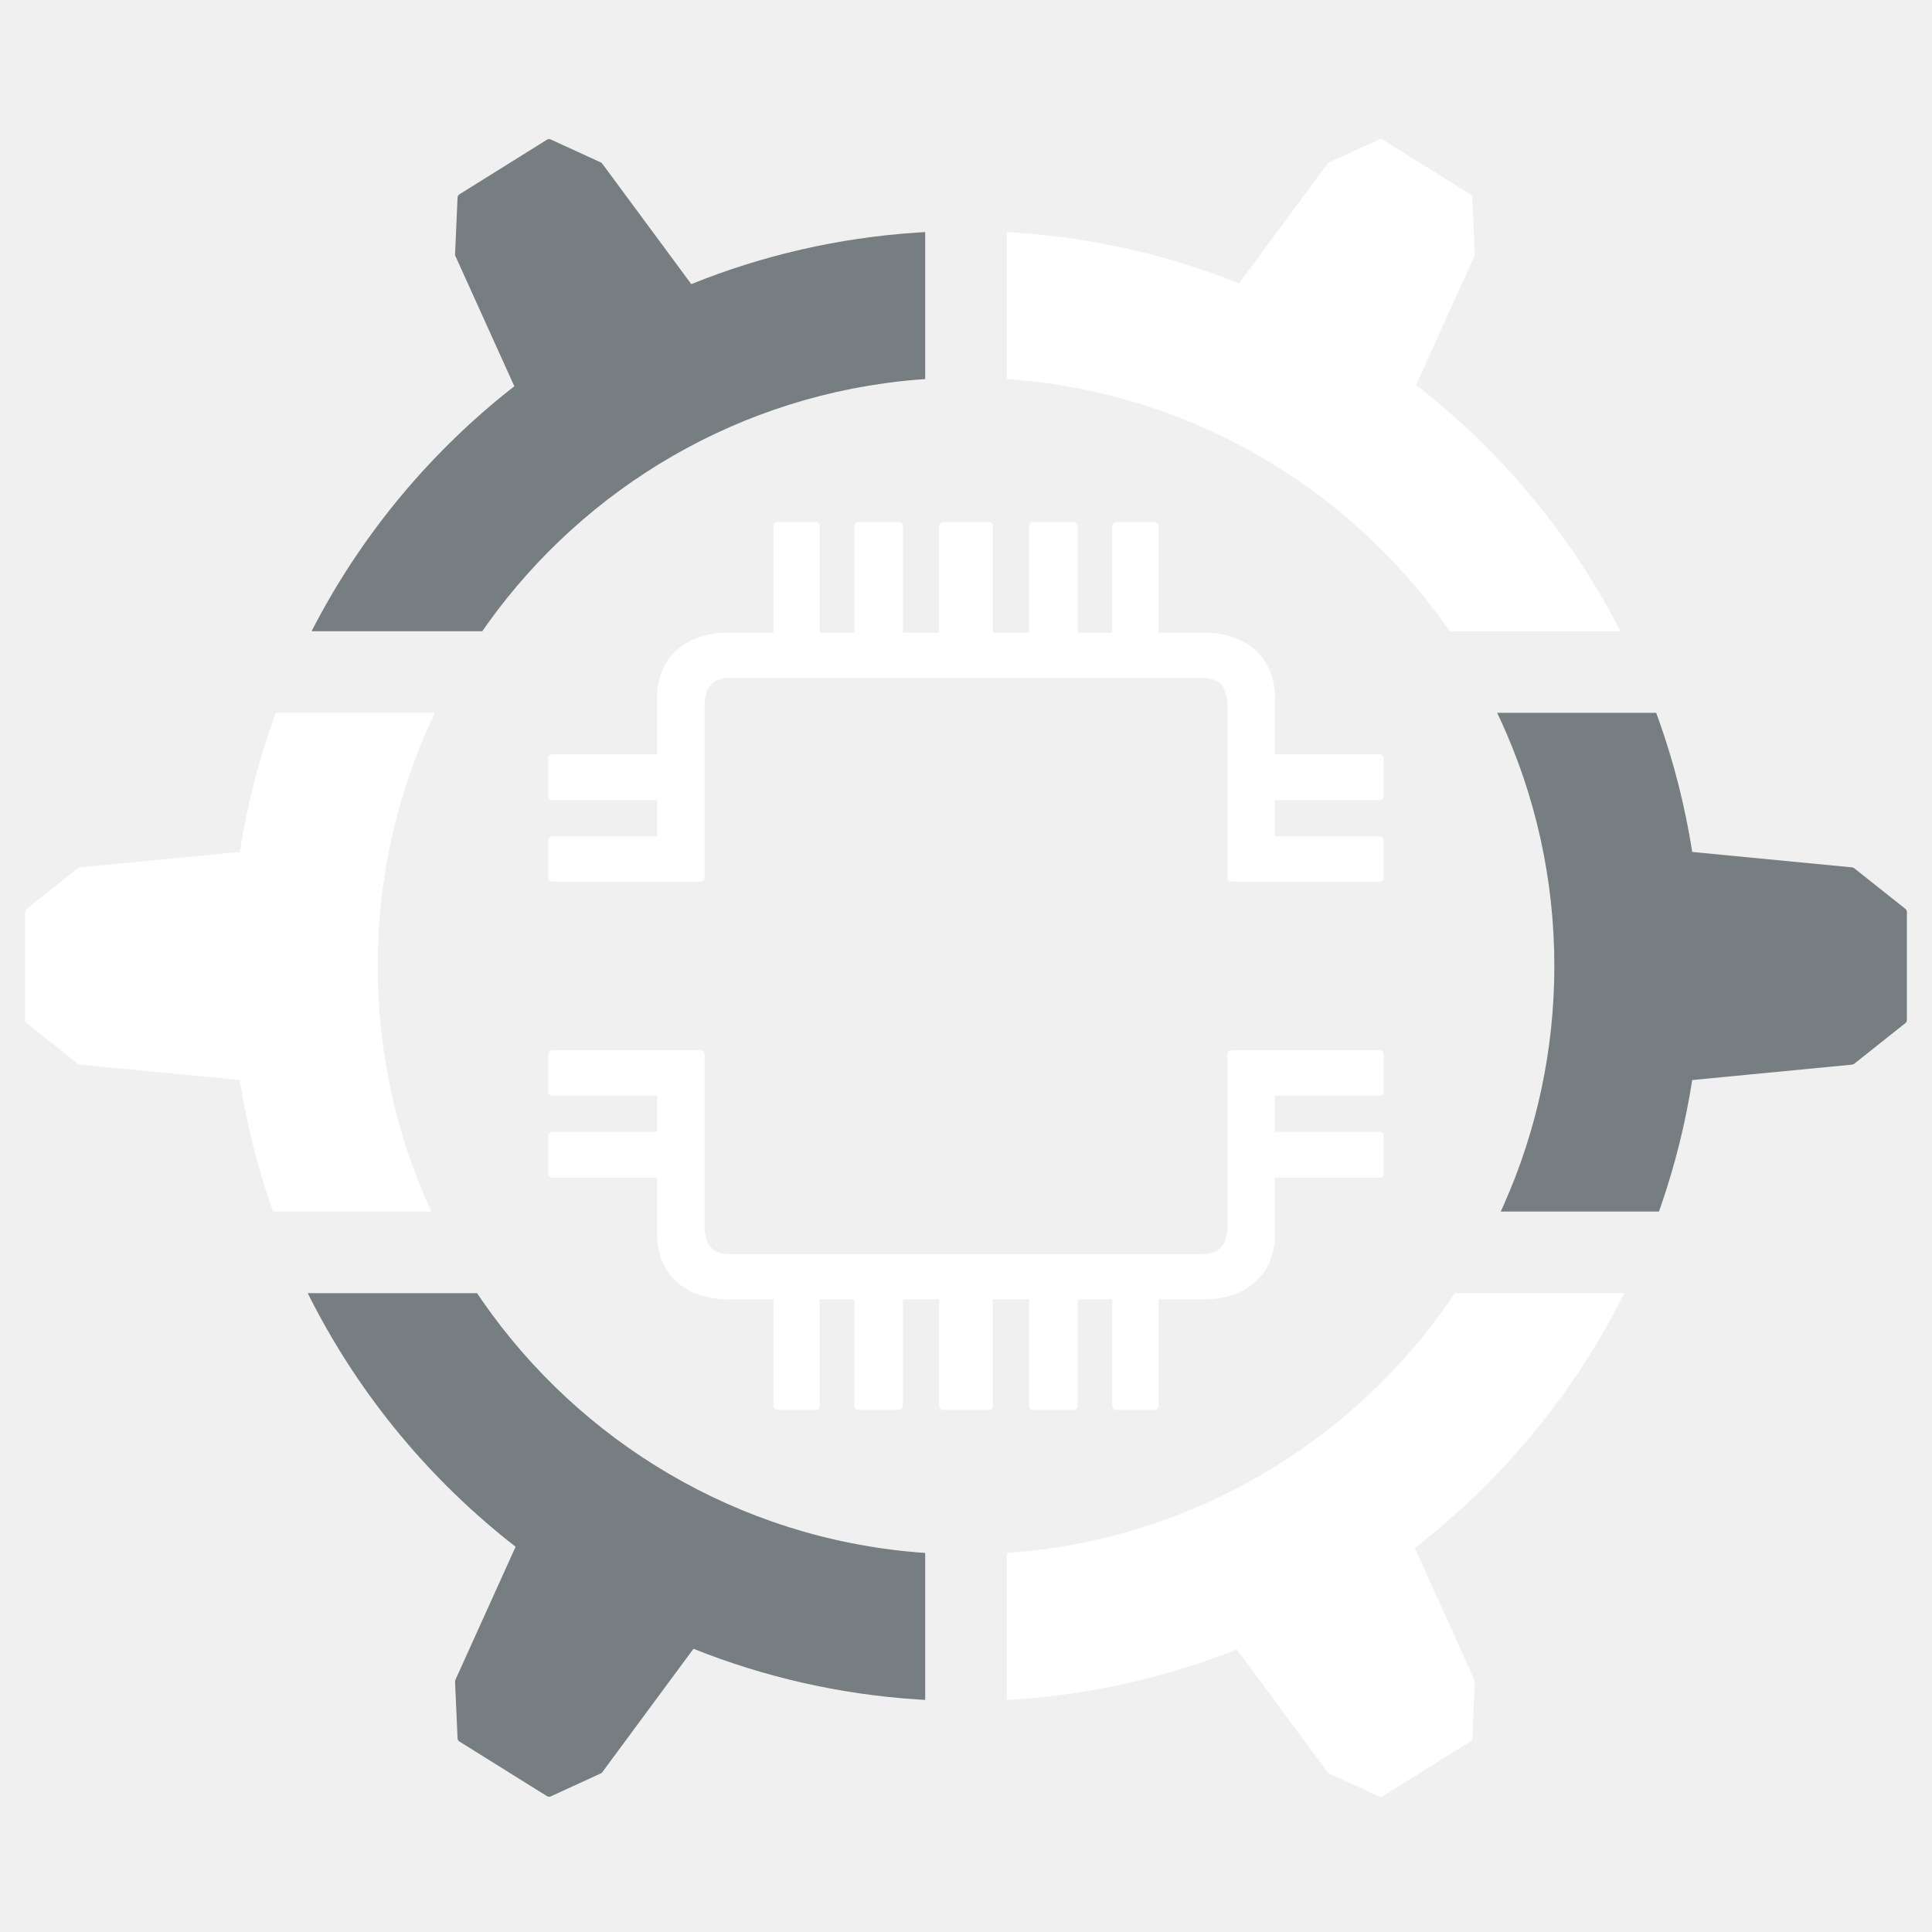
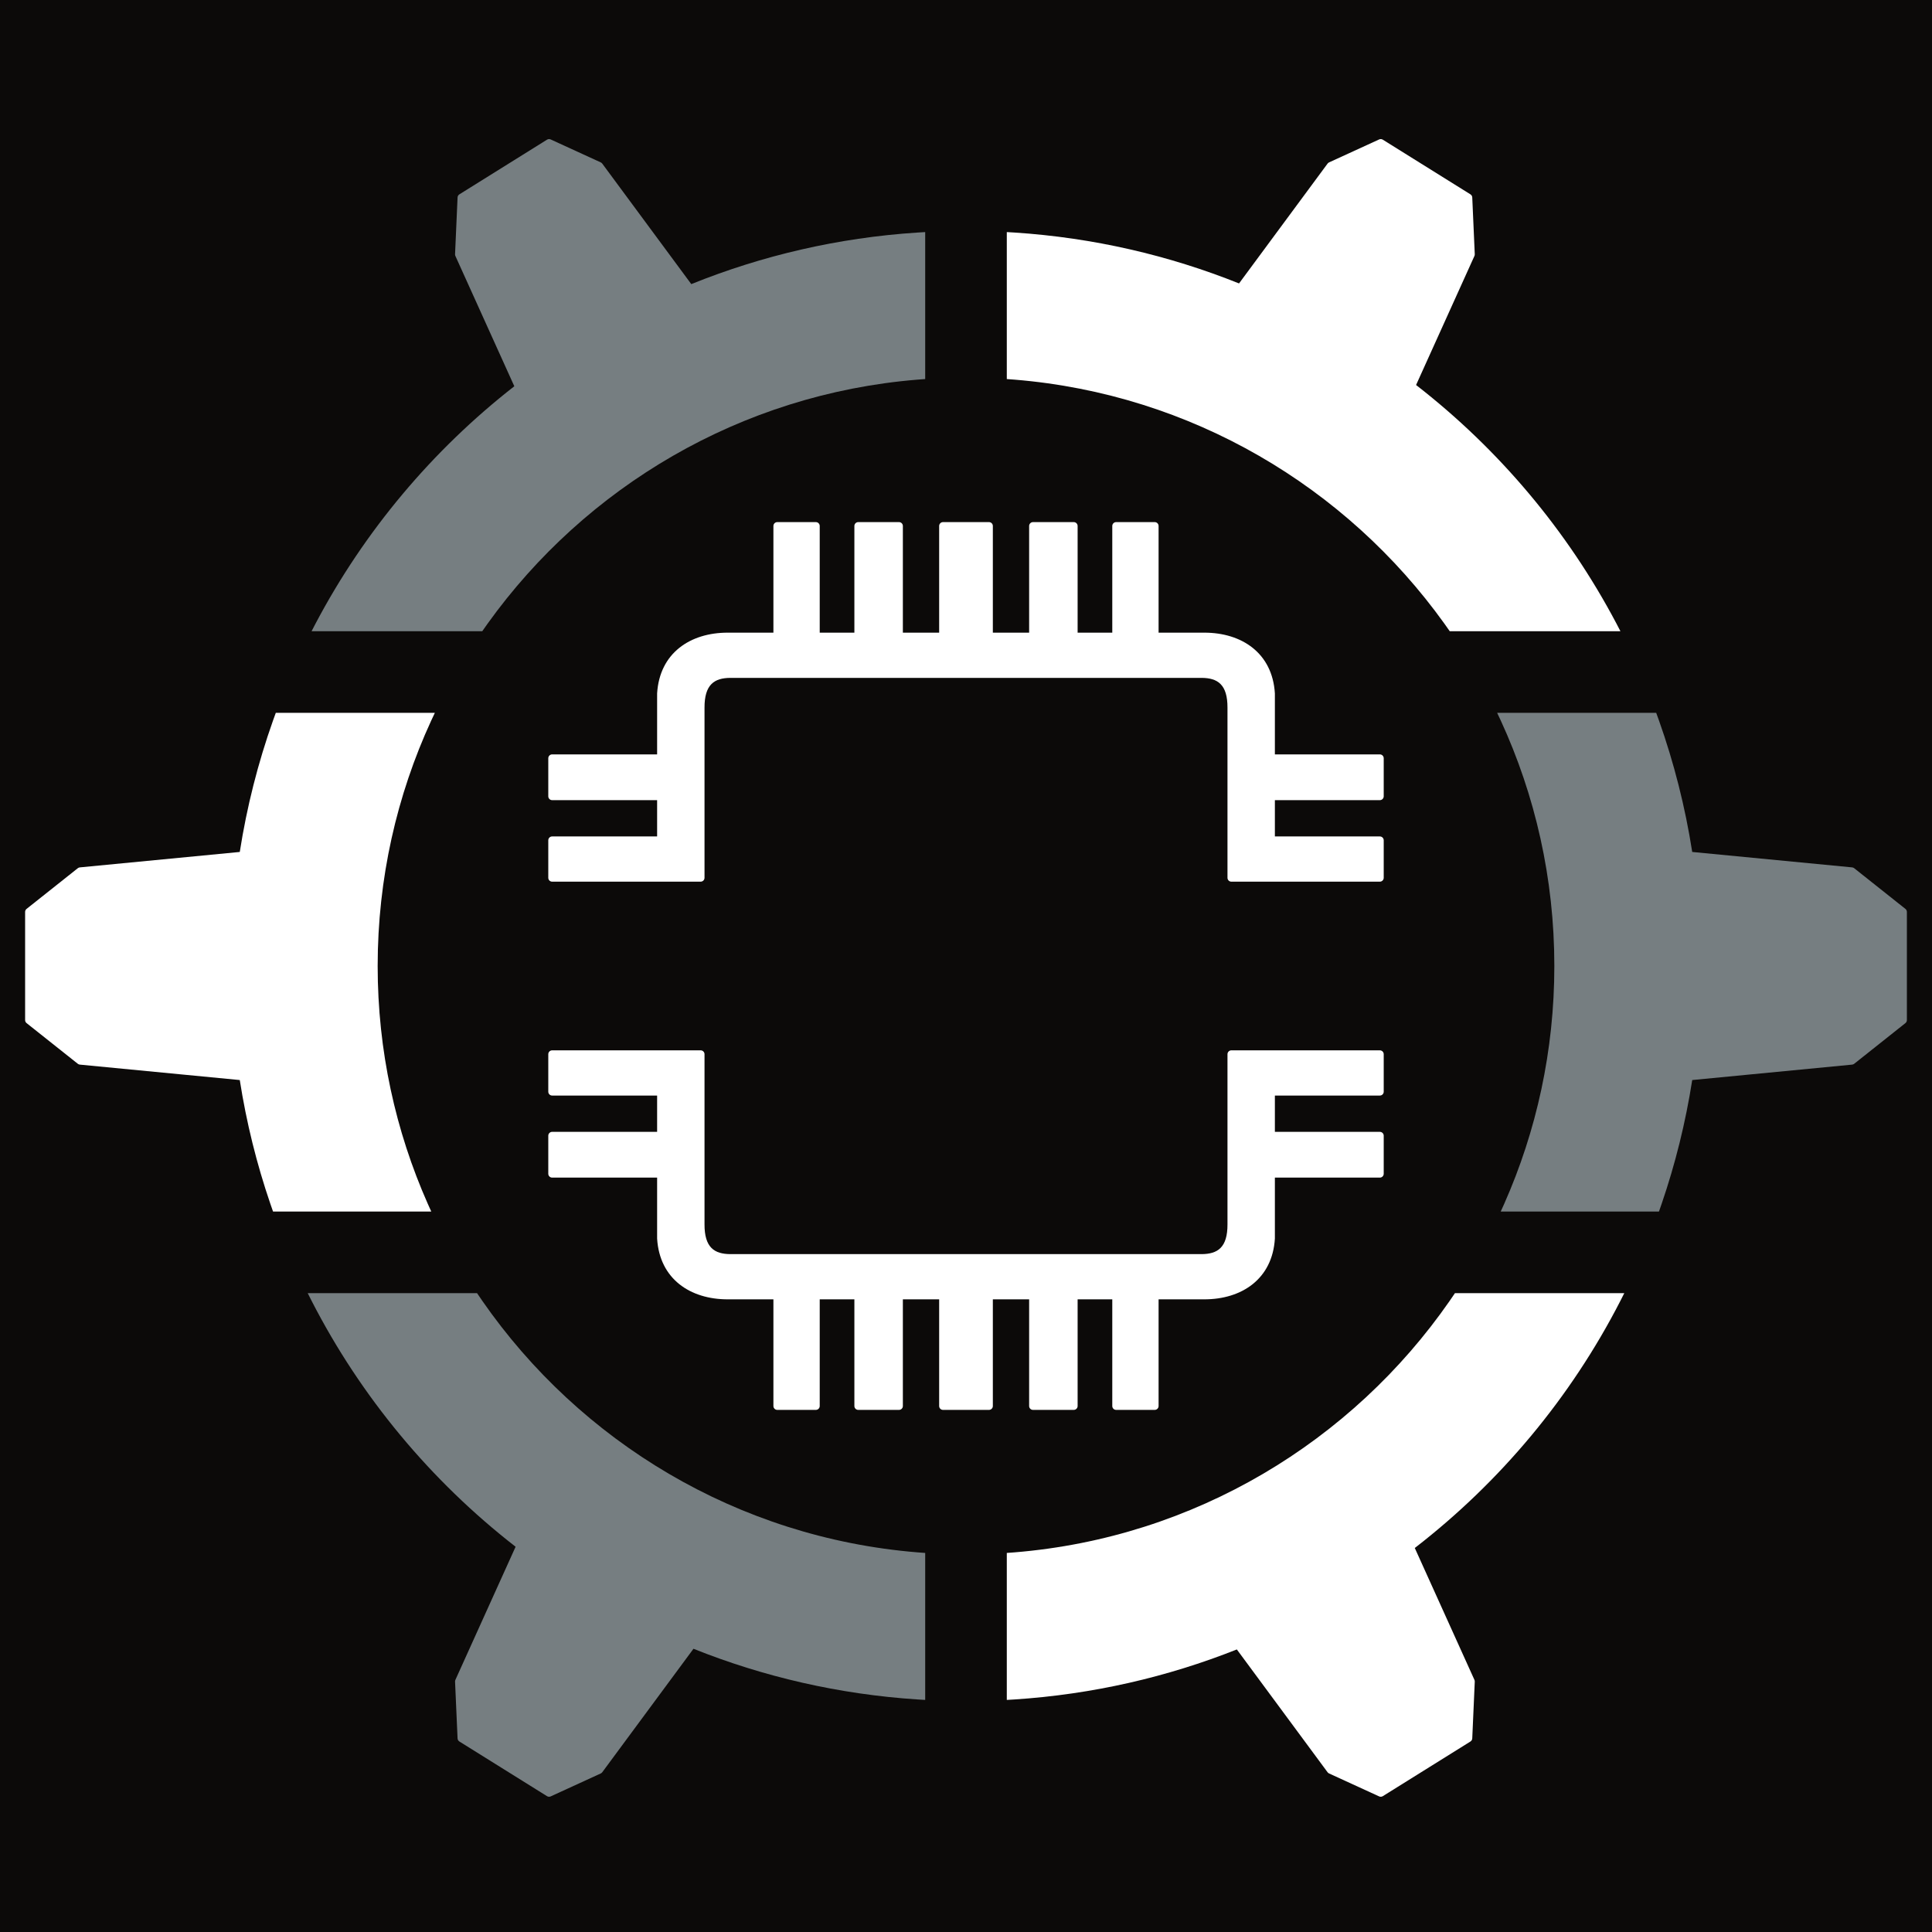
<svg xmlns="http://www.w3.org/2000/svg" width="100%" height="100%" viewBox="0 0 500 500" version="1.1" xml:space="preserve" style="fill-rule:evenodd;clip-rule:evenodd;stroke-linejoin:round;stroke-miterlimit:2;">
+   <rect width="500" height="500" fill="#0c0a09" />
  <path d="M6.5,263.996L6.5,236.004C6.5,235.699 6.639,235.411 6.878,235.221L20.14,224.69C20.291,224.57 20.474,224.496 20.666,224.478L62.054,220.485C63.883,208.764 66.785,197.395 70.654,186.483C70.891,185.815 71.132,185.148 71.376,184.483L112.538,184.483C112.221,185.147 111.908,185.814 111.6,186.483C102.702,205.82 97.739,227.335 97.739,250C97.739,271.9 102.373,292.726 110.712,311.551C111.009,312.22 111.31,312.887 111.616,313.551L70.666,313.551C70.43,312.886 70.198,312.219 69.969,311.551C66.441,301.241 63.774,290.534 62.054,279.515L20.666,275.522C20.474,275.504 20.291,275.43 20.14,275.31L6.878,264.779C6.639,264.589 6.5,264.301 6.5,263.996Z" style="fill:white;" />
  <g transform="matrix(-1,0,0,1,500,0)">
    <path d="M111.6,186.483C111.908,185.814 112.221,185.147 112.538,184.483L71.376,184.483C71.132,185.148 70.891,185.815 70.654,186.483C66.785,197.395 63.883,208.764 62.054,220.485L20.666,224.478C20.474,224.496 20.291,224.57 20.14,224.69L6.878,235.221C6.639,235.411 6.5,235.699 6.5,236.004L6.5,263.996C6.5,264.301 6.639,264.589 6.878,264.779L20.14,275.31C20.291,275.43 20.474,275.504 20.666,275.522L62.054,279.515C63.774,290.534 66.441,301.241 69.969,311.551C70.198,312.219 70.43,312.886 70.666,313.551L111.616,313.551C111.31,312.887 111.009,312.22 110.712,311.551C102.373,292.726 97.739,271.9 97.739,250C97.739,227.335 102.702,205.82 111.6,186.483Z" style="fill:rgb(118,126,129);" />
  </g>
  <path d="M124.805,163.365L80.631,163.365C80.974,162.696 81.322,162.029 81.672,161.365C94.315,137.425 111.916,116.5 133.104,99.963L117.856,66.247C117.792,66.104 117.762,65.947 117.768,65.79L118.417,51.101C118.431,50.772 118.607,50.471 118.886,50.297L141.568,36.148C141.853,35.97 142.209,35.947 142.514,36.087L155.475,42.027C155.629,42.098 155.762,42.206 155.863,42.342L178.903,73.527C197.183,66.147 216.868,61.526 237.441,60.183C238.107,60.139 238.773,60.099 239.441,60.063L239.441,98.101C238.773,98.146 238.106,98.197 237.441,98.251C191.648,101.997 151.564,126.044 126.216,161.365C125.741,162.028 125.27,162.694 124.805,163.365Z" style="fill:rgb(118,126,129);" />
  <path d="M141.895,272.826C141.895,272.274 142.343,271.826 142.895,271.826L181.328,271.826C181.88,271.826 182.328,272.274 182.328,272.826L182.328,316.852L182.328,316.855C182.318,319.818 182.935,321.775 184.131,322.975C185.298,324.144 186.98,324.546 188.967,324.565L250,324.565L311.033,324.565C313.02,324.546 314.702,324.144 315.869,322.975C317.065,321.775 317.682,319.818 317.672,316.855L317.672,316.852L317.672,272.826C317.672,272.274 318.12,271.826 318.672,271.826L357.105,271.826C357.657,271.826 358.105,272.274 358.105,272.826L358.105,282.53C358.105,283.082 357.657,283.53 357.105,283.53L329.938,283.53L329.938,292.921L357.105,292.921C357.657,292.921 358.105,293.369 358.105,293.921L358.105,303.766C358.105,304.318 357.657,304.766 357.105,304.766L329.938,304.766L329.938,320.495L329.937,320.556C329.302,330.989 321.378,336.279 311.644,336.269L299.842,336.269L299.842,363.88C299.842,364.432 299.394,364.88 298.842,364.88L288.857,364.88C288.305,364.88 287.857,364.432 287.857,363.88L287.857,336.269L278.887,336.269L278.887,363.88C278.887,364.432 278.439,364.88 277.887,364.88L267.339,364.88C266.788,364.88 266.339,364.432 266.339,363.88L266.339,336.269L256.948,336.269L256.948,363.88C256.948,364.432 256.5,364.88 255.948,364.88L244.052,364.88C243.5,364.88 243.052,364.432 243.052,363.88L243.052,336.269L233.661,336.269L233.661,363.88C233.661,364.432 233.212,364.88 232.661,364.88L222.113,364.88C221.561,364.88 221.113,364.432 221.113,363.88L221.113,336.269L212.143,336.269L212.143,363.88C212.143,364.432 211.695,364.88 211.143,364.88L201.158,364.88C200.606,364.88 200.158,364.432 200.158,363.88L200.158,336.269L188.356,336.269C178.622,336.279 170.698,330.989 170.063,320.556L170.062,320.495L170.062,304.766L142.895,304.766C142.343,304.766 141.895,304.318 141.895,303.766L141.895,293.921C141.895,293.369 142.343,292.921 142.895,292.921L170.062,292.921L170.062,283.53L142.895,283.53C142.343,283.53 141.895,283.082 141.895,282.53L141.895,272.826Z" style="fill:white;" />
  <g transform="matrix(-1,0,0,1,499.436,0)">
    <path d="M238.877,98.101L238.877,60.063C238.209,60.099 237.543,60.139 236.877,60.183C216.467,61.516 196.931,66.074 178.774,73.352L155.863,42.342C155.762,42.206 155.629,42.098 155.475,42.027L142.514,36.087C142.209,35.947 141.853,35.97 141.568,36.148L118.886,50.297C118.607,50.471 118.431,50.772 118.417,51.101L117.768,65.79C117.762,65.947 117.792,66.104 117.856,66.247L132.957,99.639C111.583,116.226 93.834,137.268 81.108,161.365C80.757,162.029 80.41,162.696 80.067,163.365L124.241,163.365C124.706,162.694 125.177,162.028 125.652,161.365C151,126.044 191.084,101.997 236.877,98.251C237.542,98.197 238.209,98.146 238.877,98.101Z" style="fill:white;" />
  </g>
  <g transform="matrix(-1,0,0,-1,499.436,500.996)">
    <path d="M238.877,61.059L238.877,99.097C238.209,99.142 237.542,99.193 236.877,99.247C190.239,103.062 149.524,127.934 124.265,164.327C123.805,164.99 123.35,165.657 122.9,166.327L79.073,166.327C79.406,165.658 79.744,164.991 80.085,164.327C92.939,139.281 111.187,117.452 133.291,100.376L117.856,66.247C117.792,66.104 117.762,65.947 117.768,65.79L118.417,51.101C118.431,50.772 118.607,50.471 118.886,50.297L141.568,36.148C141.853,35.97 142.209,35.947 142.514,36.087L155.475,42.027C155.629,42.098 155.762,42.206 155.863,42.342L179.342,74.121C197.338,66.975 216.68,62.498 236.877,61.179C237.543,61.135 238.209,61.095 238.877,61.059Z" style="fill:white;" />
  </g>
  <g transform="matrix(1,0,0,-1,-0,500.996)">
    <path d="M80.649,164.327C80.308,164.991 79.97,165.658 79.637,166.327L123.464,166.327C123.914,165.657 124.369,164.99 124.829,164.327C150.088,127.934 190.803,103.062 237.441,99.247C238.106,99.193 238.773,99.142 239.441,99.097L239.441,61.059C238.773,61.095 238.107,61.135 237.441,61.179C217.081,62.509 197.59,67.048 179.47,74.295L155.863,42.342C155.762,42.206 155.629,42.098 155.475,42.027L142.514,36.087C142.209,35.947 141.853,35.97 141.568,36.148L118.886,50.297C118.607,50.471 118.431,50.772 118.417,51.101L117.768,65.79C117.762,65.947 117.792,66.104 117.856,66.247L133.437,100.7C111.521,117.727 93.422,139.439 80.649,164.327Z" style="fill:rgb(118,126,129);" />
  </g>
  <g transform="matrix(1,0,0,-1,0,500)">
    <path d="M141.895,303.766C141.895,304.318 142.343,304.766 142.895,304.766L170.062,304.766L170.062,320.495L170.063,320.556C170.698,330.989 178.622,336.279 188.356,336.269L200.158,336.269L200.158,363.88C200.158,364.432 200.606,364.88 201.158,364.88L211.143,364.88C211.695,364.88 212.143,364.432 212.143,363.88L212.143,336.269L221.113,336.269L221.113,363.88C221.113,364.432 221.561,364.88 222.113,364.88L232.661,364.88C233.212,364.88 233.661,364.432 233.661,363.88L233.661,336.269L243.052,336.269L243.052,363.88C243.052,364.432 243.5,364.88 244.052,364.88L255.948,364.88C256.5,364.88 256.948,364.432 256.948,363.88L256.948,336.269L266.339,336.269L266.339,363.88C266.339,364.432 266.788,364.88 267.339,364.88L277.887,364.88C278.439,364.88 278.887,364.432 278.887,363.88L278.887,336.269L287.857,336.269L287.857,363.88C287.857,364.432 288.305,364.88 288.857,364.88L298.842,364.88C299.394,364.88 299.842,364.432 299.842,363.88L299.842,336.269L311.644,336.269C321.378,336.279 329.302,330.989 329.937,320.556L329.938,320.495L329.938,304.766L357.105,304.766C357.657,304.766 358.105,304.318 358.105,303.766L358.105,293.921C358.105,293.369 357.657,292.921 357.105,292.921L329.938,292.921L329.938,283.53L357.105,283.53C357.657,283.53 358.105,283.082 358.105,282.53L358.105,272.826C358.105,272.274 357.657,271.826 357.105,271.826L318.672,271.826C318.12,271.826 317.672,272.274 317.672,272.826L317.672,316.852L317.672,316.855C317.682,319.818 317.065,321.775 315.869,322.975C314.702,324.144 313.02,324.546 311.033,324.565L250,324.565L188.967,324.565C186.98,324.546 185.298,324.144 184.131,322.975C182.935,321.775 182.318,319.818 182.328,316.855L182.328,316.852L182.328,272.826C182.328,272.274 181.88,271.826 181.328,271.826L142.895,271.826C142.343,271.826 141.895,272.274 141.895,272.826L141.895,282.53C141.895,283.082 142.343,283.53 142.895,283.53L170.062,283.53L170.062,292.921L142.895,292.921C142.343,292.921 141.895,293.369 141.895,293.921L141.895,303.766Z" style="fill:white;" />
  </g>
</svg>
